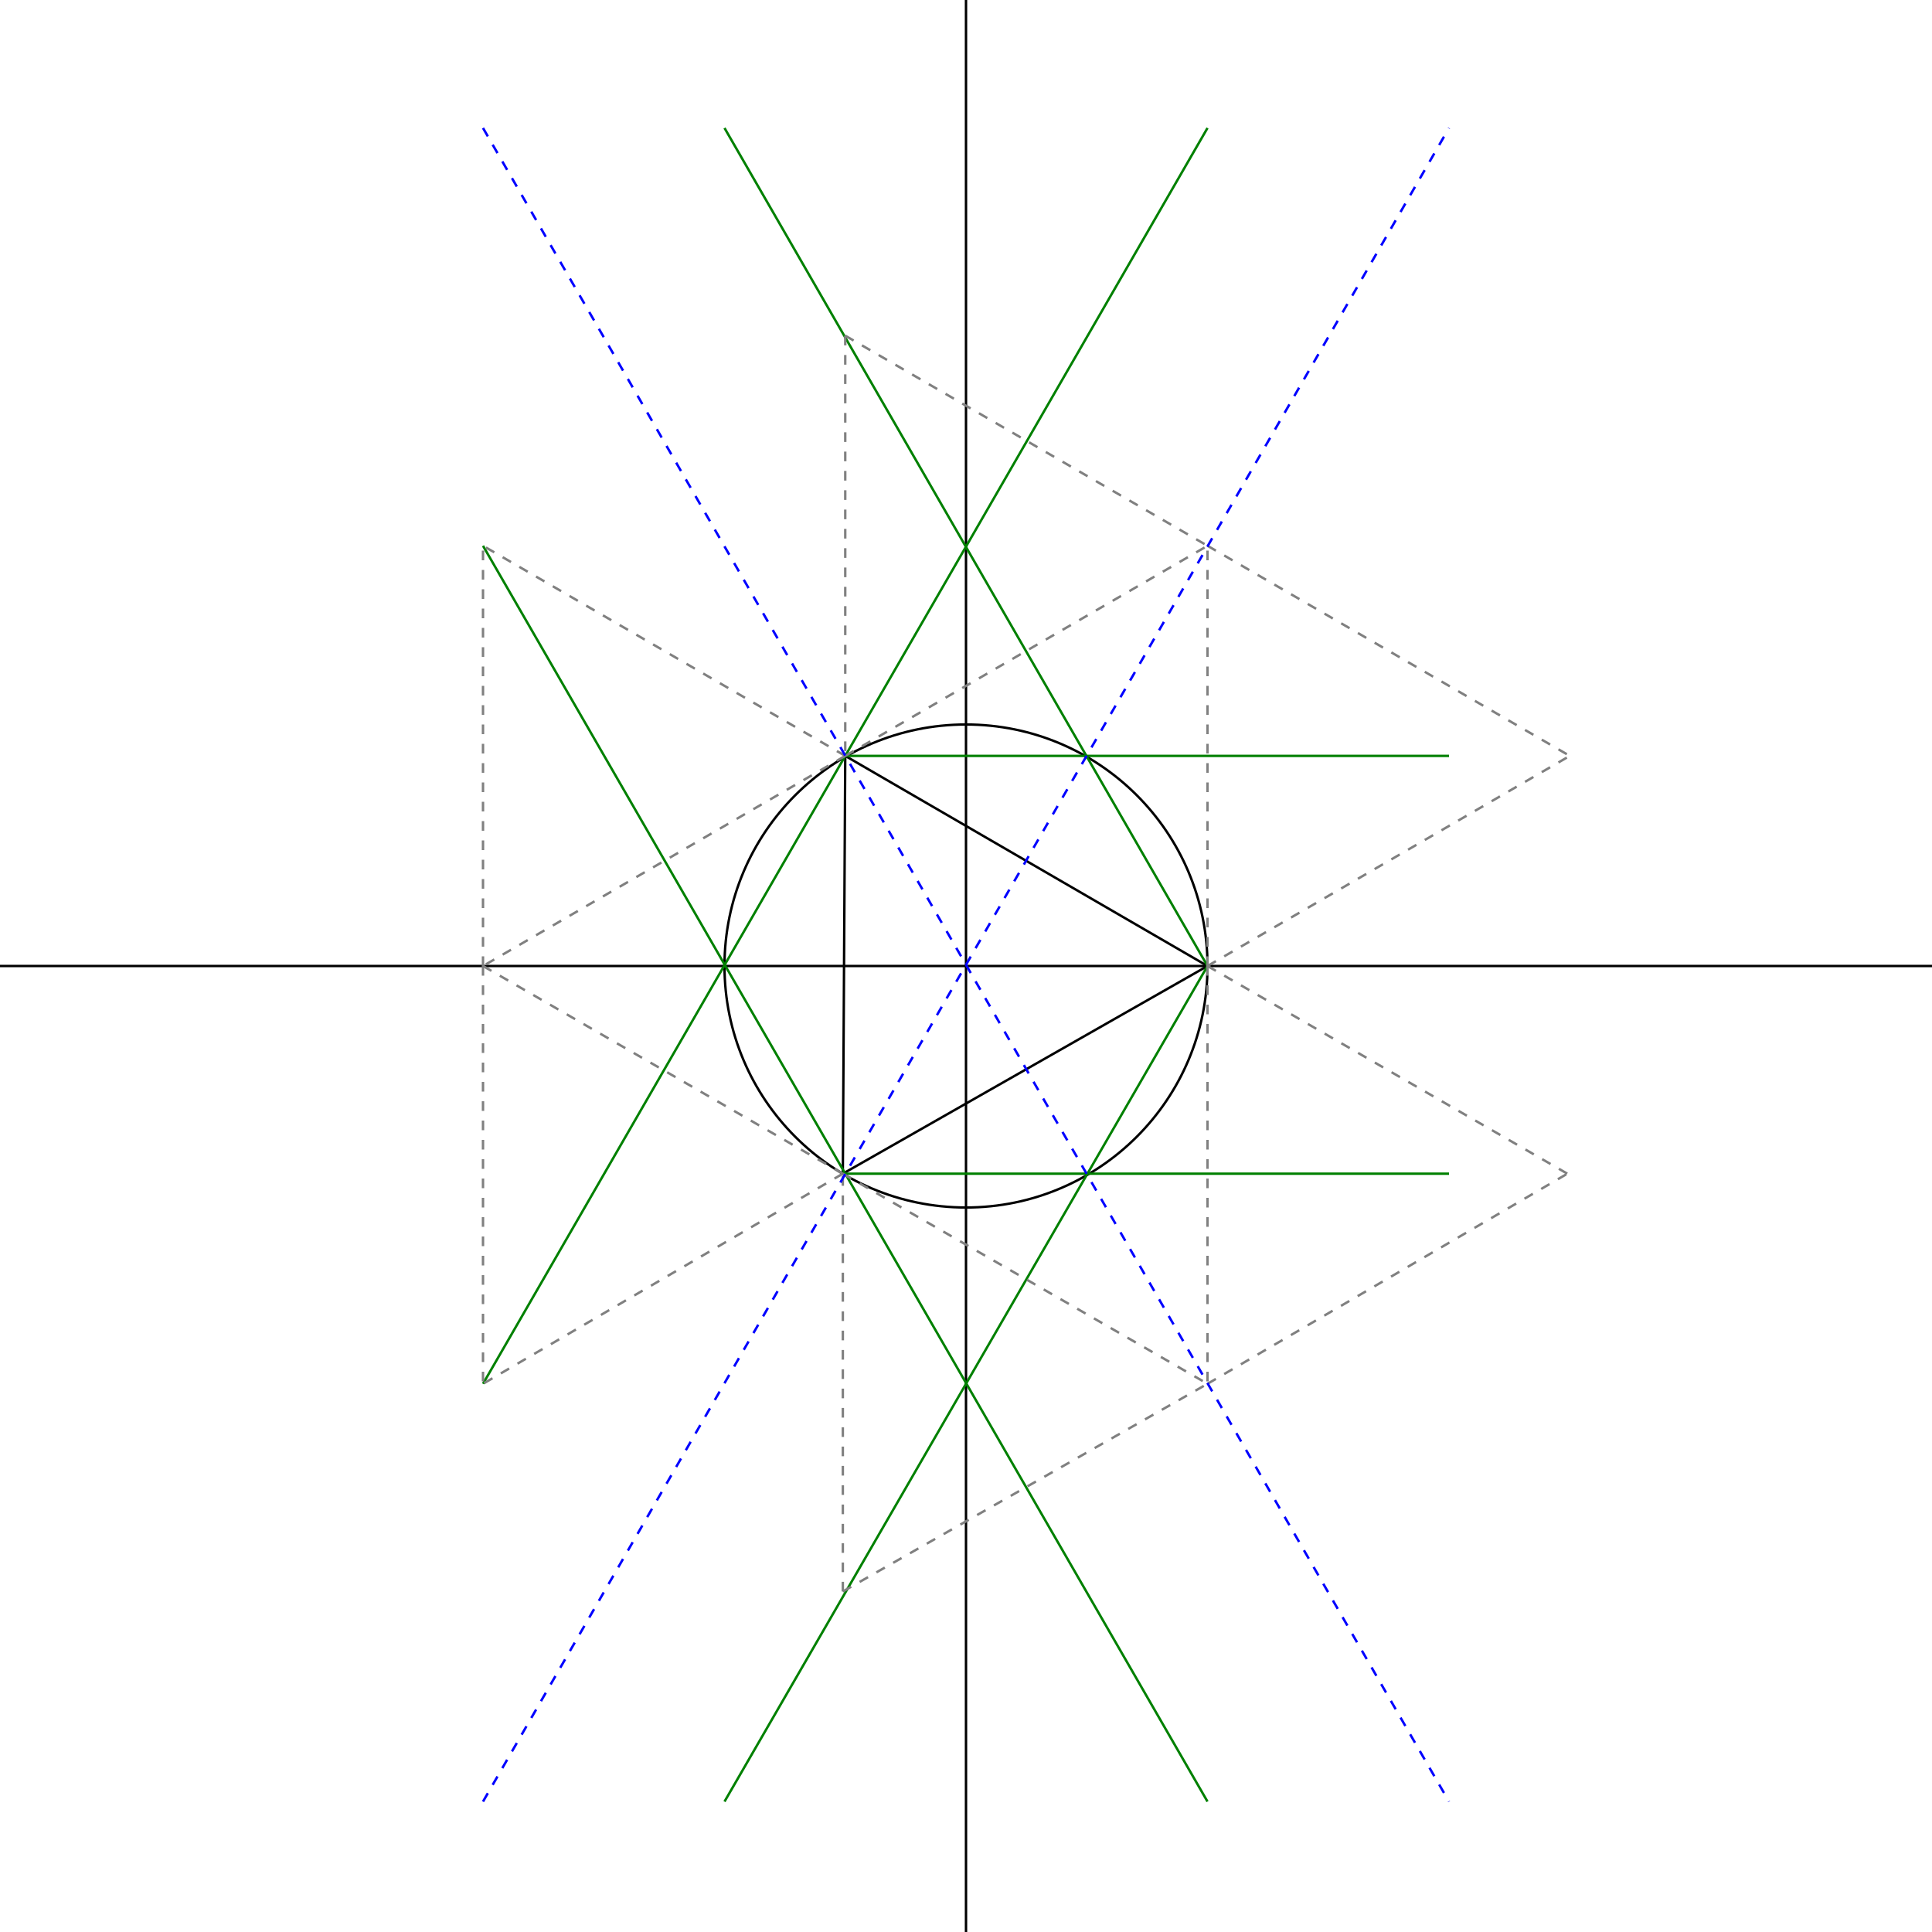
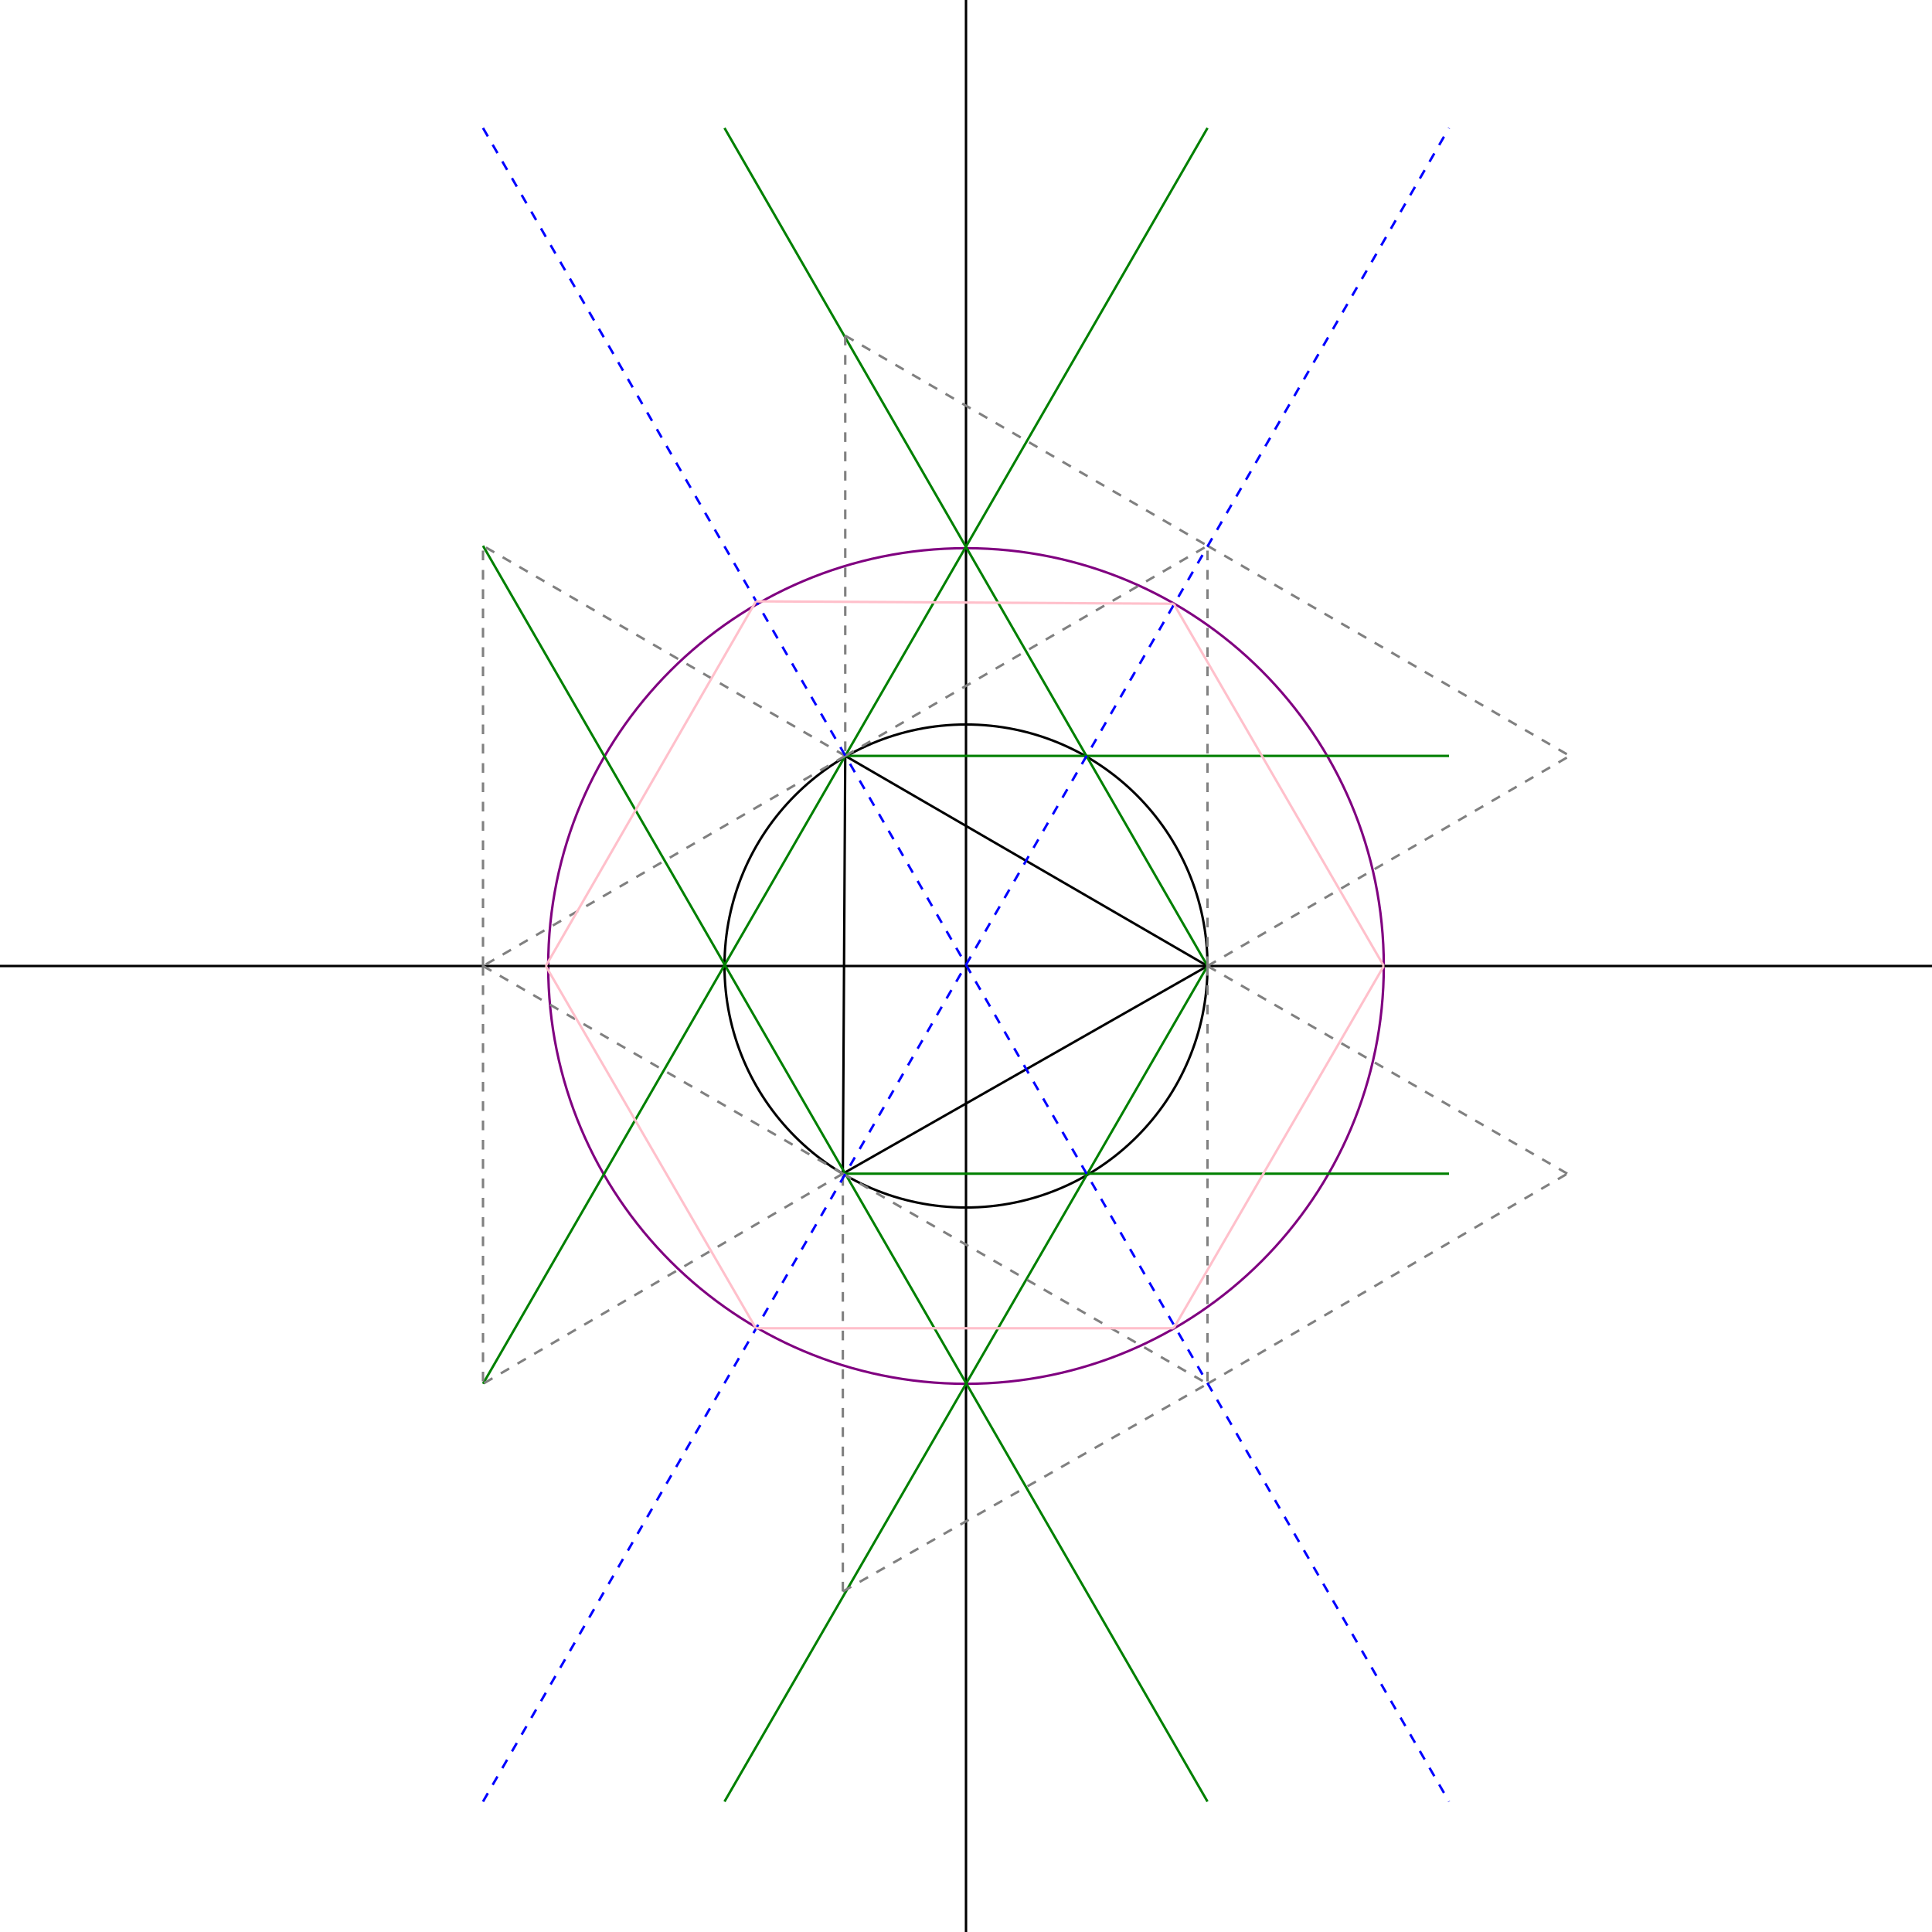
<svg xmlns="http://www.w3.org/2000/svg" width="800" height="800">
  <circle cx="400" cy="400" r="100" fill="none" stroke="black" />
+   <circle cx="400" cy="400" r="173" fill="none" stroke="purple" />
  <line x1="0" y1="400" x2="800" y2="400" stroke="black" />
  <line x1="400" y1="0" x2="400" y2="800" stroke="black" />
  <line x1="500" y1="400" x2="350" y2="313" stroke="black" />
  <line x1="350" y1="313" x2="349" y2="486" stroke="black" />
  <line x1="349" y1="486" x2="500" y2="400" stroke="black" />
  <line x1="350" y1="313" x2="600" y2="313" stroke="green" />
  <line x1="349" y1="486" x2="600" y2="486" stroke="green" />
  <line x1="500" y1="400" x2="300" y2="53" stroke="green" />
  <line x1="500" y1="400" x2="300" y2="746" stroke="green" />
  <line x1="500" y1="53" x2="200" y2="573" stroke="green" />
  <line x1="500" y1="746" x2="200" y2="226" stroke="green" />
  <line x1="500" y1="400" x2="500" y2="226" stroke="gray" stroke-dasharray="4,4" />
  <line x1="350" y1="313" x2="500" y2="226" stroke="gray" stroke-dasharray="4,4" />
  <line x1="500" y1="400" x2="500" y2="573" stroke="gray" stroke-dasharray="4,4" />
  <line x1="349" y1="486" x2="500" y2="573" stroke="gray" stroke-dasharray="4,4" />
  <line x1="350" y1="313" x2="200" y2="400" stroke="gray" stroke-dasharray="4,4" />
  <line x1="349" y1="486" x2="200" y2="400" stroke="gray" stroke-dasharray="4,4" />
  <line x1="500" y1="400" x2="650" y2="313" stroke="gray" stroke-dasharray="4,4" />
  <line x1="500" y1="226" x2="650" y2="313" stroke="gray" stroke-dasharray="4,4" />
  <line x1="500" y1="400" x2="649" y2="486" stroke="gray" stroke-dasharray="4,4" />
  <line x1="500" y1="573" x2="649" y2="486" stroke="gray" stroke-dasharray="4,4" />
  <line x1="350" y1="139" x2="350" y2="313" stroke="gray" stroke-dasharray="4,4" />
  <line x1="350" y1="139" x2="500" y2="226" stroke="gray" stroke-dasharray="4,4" />
  <line x1="349" y1="659" x2="349" y2="486" stroke="gray" stroke-dasharray="4,4" />
  <line x1="349" y1="659" x2="500" y2="573" stroke="gray" stroke-dasharray="4,4" />
  <line x1="200" y1="400" x2="200" y2="226" stroke="gray" stroke-dasharray="4,4" />
  <line x1="350" y1="313" x2="200" y2="226" stroke="gray" stroke-dasharray="4,4" />
  <line x1="200" y1="400" x2="200" y2="573" stroke="gray" stroke-dasharray="4,4" />
  <line x1="349" y1="486" x2="200" y2="573" stroke="gray" stroke-dasharray="4,4" />
  <line x1="200" y1="53" x2="600" y2="746" stroke="blue" stroke-dasharray="4,4" />
  <line x1="200" y1="746" x2="600" y2="53" stroke="blue" stroke-dasharray="4,4" />
+   <line x1="573" y1="400" x2="486" y2="250" stroke="pink" />
+   <line x1="486" y1="250" x2="313" y2="249" stroke="pink" />
+   <line x1="313" y1="249" x2="226" y2="400" stroke="pink" />
+   <line x1="226" y1="400" x2="313" y2="550" stroke="pink" />
+   <line x1="313" y1="550" x2="486" y2="550" stroke="pink" />
+   <line x1="486" y1="550" x2="573" y2="400" stroke="pink" />
</svg>
